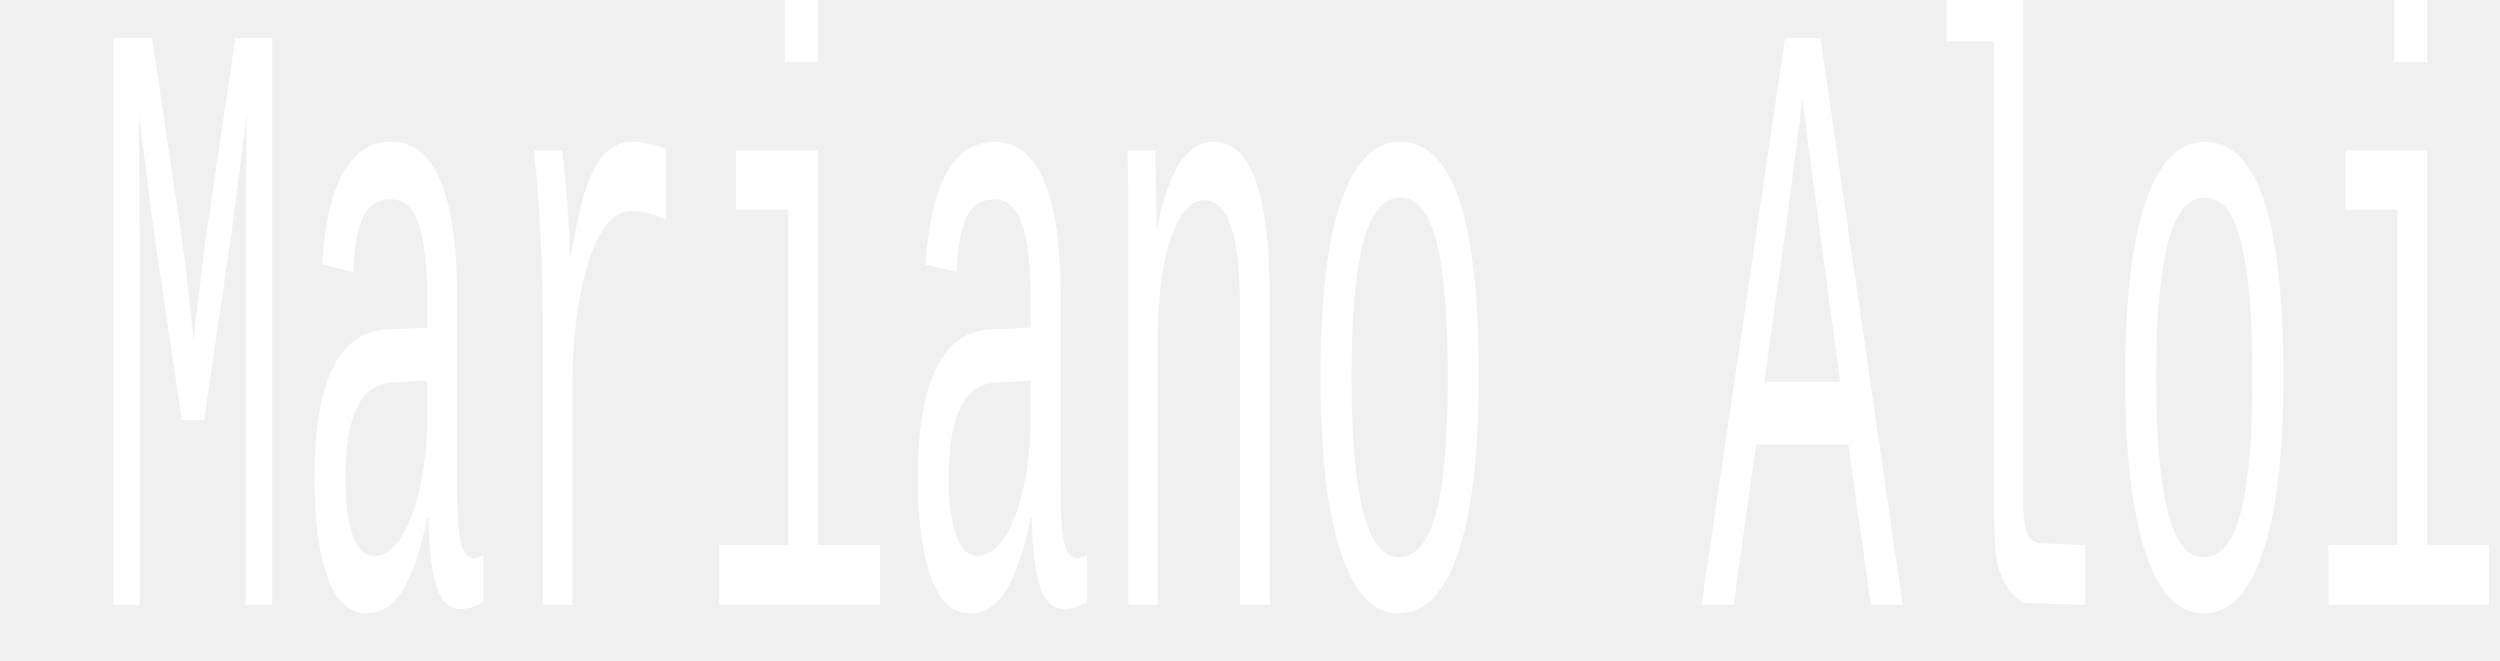
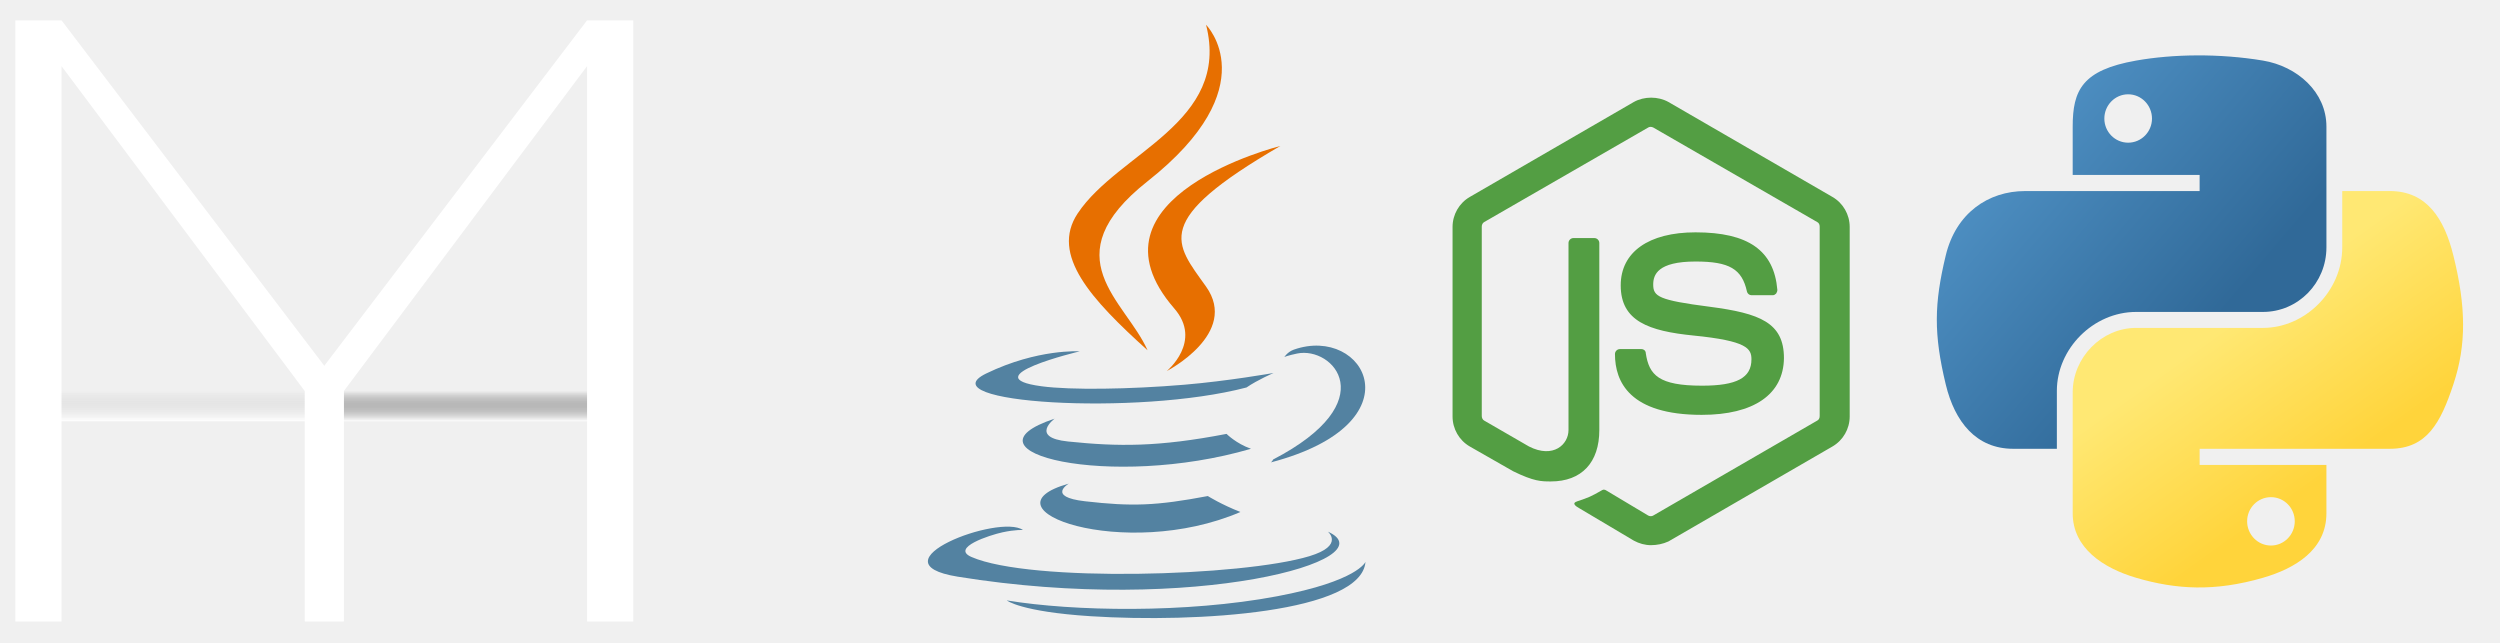
- <svg xmlns="http://www.w3.org/2000/svg" width="138.13" height="36.497" viewBox="0 0 138.13 36.497" version="1.1" id="svg1">
-   <defs id="defs1" />
-   <g id="layer1" transform="translate(-2.691776,-8.585134)">
-     <text xml:space="preserve" style="font-style:normal;font-weight:normal;font-size:29.67px;line-height:1.25;font-family:sans-serif;fill:#ffffff;fill-opacity:1;stroke:none;stroke-width:2.631;stroke-dasharray:none;stroke-opacity:1;paint-order:markers stroke fill" x="12.479" y="26.218" id="text1" transform="scale(0.62423,1.601974)">
-       <tspan id="tspan1" style="font-style:normal;font-variant:normal;font-weight:normal;font-stretch:normal;font-family:'Courier New';-inkscape-font-specification:'Courier New';fill:#ffffff;fill-opacity:1;stroke:none;stroke-width:2.631;stroke-dasharray:none;stroke-opacity:1;paint-order:markers stroke fill" x="12.479" y="26.218">Mariano Aloi</tspan>
-     </text>
+ <svg xmlns="http://www.w3.org/2000/svg" xmlns:xlink="http://www.w3.org/1999/xlink" width="140" height="36" viewBox="0 0 140 36" version="1.1" id="svg1" xml:space="preserve">
+   <defs id="defs1">
+     <linearGradient id="linearGradient21">
+       <stop style="stop-color:#010101;stop-opacity:0;" offset="0" id="stop20" />
+       <stop style="stop-color:#ffffff;stop-opacity:1;" offset="1" id="stop21" />
+     </linearGradient>
+     <linearGradient id="linearGradient13">
+       <stop style="stop-color:#bbbbbb;stop-opacity:0;" offset="0" id="stop17" />
+       <stop style="stop-color:#ffffff;stop-opacity:1;" offset="1" id="stop18" />
+     </linearGradient>
+     <linearGradient xlink:href="#linearGradient21" id="linearGradient19" gradientUnits="userSpaceOnUse" gradientTransform="matrix(0,0.1238119,-9.155417,0,1402.535,137.1599)" x1="43.617" y1="145.863" x2="93.536" y2="145.863" spreadMethod="reflect" />
+     <linearGradient xlink:href="#linearGradient13" id="linearGradient22" gradientUnits="userSpaceOnUse" gradientTransform="matrix(0,0.1238119,-9.155417,0,1402.535,137.1599)" x1="43.617" y1="145.863" x2="93.536" y2="145.863" spreadMethod="reflect" />
+     <linearGradient xlink:href="#linearGradient4689" id="linearGradient1478" gradientUnits="userSpaceOnUse" gradientTransform="matrix(0.562541,0,0,0.567972,-45.99112,14.29763)" x1="26.649" y1="20.604" x2="135.665" y2="114.398" />
+     <linearGradient id="linearGradient4689">
+       <stop style="stop-color:#5a9fd4;stop-opacity:1;" offset="0" id="stop4691" />
+       <stop style="stop-color:#306998;stop-opacity:1;" offset="1" id="stop4693" />
+     </linearGradient>
+     <linearGradient xlink:href="#linearGradient4671" id="linearGradient1475" gradientUnits="userSpaceOnUse" gradientTransform="matrix(0.562541,0,0,0.567972,-45.99112,14.29763)" x1="150.961" y1="192.352" x2="112.031" y2="137.273" />
+     <linearGradient id="linearGradient4671">
+       <stop style="stop-color:#ffd43b;stop-opacity:1;" offset="0" id="stop4673" />
+       <stop style="stop-color:#ffe873;stop-opacity:1" offset="1" id="stop4675" />
+     </linearGradient>
+   </defs>
+   <g id="layer2">
+     <g id="g20" transform="matrix(0.2756119,0,0,0.2756119,-8.629839,-17.40052)">
+       <path style="fill:url(#linearGradient19);fill-rule:evenodd;stroke:none;stroke-width:0.282px;stroke-linecap:butt;stroke-linejoin:miter;stroke-opacity:1" d="m 96.141,142.566 v 6.174 H 38.059 v -6.181 z" id="path19" transform="matrix(-1,0,0,1,194.4064,0)" />
+       <path style="fill:url(#linearGradient22);fill-rule:evenodd;stroke:none;stroke-width:0.282px;stroke-linecap:butt;stroke-linejoin:miter;stroke-opacity:1" d="m 96.141,142.566 v 6.174 H 38.059 v -6.181 z" id="path13" />
+       <path style="fill:#ffffff;fill-opacity:1;stroke:#ffffff;stroke-width:0.265px;stroke-linecap:butt;stroke-linejoin:miter;stroke-opacity:1" d="M 43.677,76.169 V 189.281 H 34.56 V 67.405 h 9.189 l 57.261,75.272 v 46.564 h -7.636 v -46.689 z" id="path12" />
+       <path style="fill:#ffffff;fill-opacity:1;stroke:#ffffff;stroke-width:0.265px;stroke-linecap:butt;stroke-linejoin:miter;stroke-opacity:1" d="M 43.677,76.169 V 189.281 H 34.56 V 67.405 h 9.189 l 57.261,75.272 v 46.564 h -7.636 v -46.689 z" id="path18" transform="matrix(-1,0,0,1,194.4064,0)" />
+     </g>
+     <path d="m 92.464,30.53 c -0.345,0 -0.668,-0.092 -0.967,-0.253 l -3.062,-1.819 c -0.46,-0.253 -0.23,-0.345 -0.092,-0.391 0.622,-0.207 0.737,-0.253 1.381,-0.622 0.069,-0.046 0.161,-0.023 0.23,0.023 l 2.348,1.404 c 0.092,0.046 0.207,0.046 0.276,0 l 9.186,-5.318 c 0.092,-0.046 0.138,-0.138 0.138,-0.253 v -10.613 c 0,-0.115 -0.046,-0.207 -0.138,-0.253 L 92.579,7.139 c -0.092,-0.046 -0.207,-0.046 -0.276,0 l -9.186,5.295 c -0.092,0.046 -0.138,0.161 -0.138,0.253 v 10.614 c 0,0.092 0.046,0.207 0.138,0.253 l 2.509,1.45 c 1.358,0.691 2.21,-0.115 2.21,-0.921 v -10.475 c 0,-0.138 0.115,-0.276 0.276,-0.276 h 1.174 c 0.138,0 0.276,0.115 0.276,0.276 v 10.475 c 0,1.819 -0.99,2.878 -2.717,2.878 -0.53,0 -0.944,0 -2.118,-0.576 l -2.417,-1.381 c -0.599,-0.345 -0.967,-0.99 -0.967,-1.681 v -10.614 c 0,-0.691 0.368,-1.335 0.967,-1.681 l 9.186,-5.318 c 0.576,-0.322 1.358,-0.322 1.934,0 l 9.186,5.318 c 0.599,0.345 0.967,0.99 0.967,1.681 v 10.614 c 0,0.691 -0.368,1.335 -0.967,1.681 l -9.186,5.318 c -0.299,0.138 -0.645,0.207 -0.967,0.207 z m 2.832,-7.298 c -4.029,0 -4.858,-1.842 -4.858,-3.407 0,-0.138 0.115,-0.276 0.276,-0.276 h 1.197 c 0.138,0 0.253,0.092 0.253,0.23 0.184,1.22 0.714,1.819 3.154,1.819 1.934,0 2.763,-0.437 2.763,-1.473 0,-0.599 -0.23,-1.036 -3.246,-1.335 -2.509,-0.253 -4.075,-0.806 -4.075,-2.809 0,-1.865 1.566,-2.97 4.19,-2.97 2.947,0 4.397,1.013 4.582,3.223 0,0.069 -0.023,0.138 -0.069,0.207 -0.046,0.046 -0.115,0.092 -0.184,0.092 h -1.197 c -0.115,0 -0.23,-0.092 -0.253,-0.207 -0.276,-1.266 -0.99,-1.681 -2.878,-1.681 -2.118,0 -2.371,0.737 -2.371,1.289 0,0.668 0.299,0.875 3.154,1.243 2.832,0.368 4.167,0.898 4.167,2.878 -0.023,2.026 -1.681,3.177 -4.605,3.177 z" fill="#539e43" id="path1" style="stroke-width:0.087" />
+     <g id="g24" transform="matrix(0.2651218,0,0,0.2651218,116.6801,-3.791558)">
+       <path style="fill:url(#linearGradient1478);fill-opacity:1" d="m 23.919,26.001 c -4.584,0.021 -8.961,0.412 -12.812,1.094 -11.346,2.005 -13.406,6.2 -13.406,13.938 v 10.219 h 26.812 v 3.406 h -26.812 -10.062 c -7.792,0 -14.616,4.684 -16.75,13.594 -2.462,10.213 -2.571,16.586 0,27.25 1.906,7.938 6.458,13.594 14.25,13.594 h 9.219 V 96.845 c 0,-8.85 7.657,-16.656 16.75,-16.656 h 26.781 c 7.455,0 13.406,-6.138 13.406,-13.625 v -25.531 c 0,-7.266 -6.13,-12.725 -13.406,-13.938 -4.606,-0.767 -9.385,-1.115 -13.969,-1.094 z m -14.5,8.219 c 2.77,0 5.031,2.299 5.031,5.125 -2e-6,2.816 -2.262,5.094 -5.031,5.094 -2.779,-1e-6 -5.031,-2.277 -5.031,-5.094 -1e-6,-2.826 2.252,-5.125 5.031,-5.125 z" id="path1948" />
+       <path style="fill:url(#linearGradient1475);fill-opacity:1" d="m 54.638,54.657 v 11.906 c 0,9.231 -7.826,17 -16.75,17 h -26.781 c -7.336,0 -13.406,6.278 -13.406,13.625 v 25.531 c 0,7.266 6.319,11.54 13.406,13.625 8.487,2.496 16.626,2.947 26.781,0 6.75,-1.954 13.406,-5.888 13.406,-13.625 v -10.219 h -26.781 v -3.406 h 26.781 13.406 c 7.792,0 10.696,-5.435 13.406,-13.594 2.799,-8.399 2.68,-16.476 0,-27.25 -1.926,-7.757 -5.604,-13.594 -13.406,-13.594 z m -15.062,64.656 c 2.779,0 5.031,2.277 5.031,5.094 -2e-6,2.826 -2.252,5.125 -5.031,5.125 -2.77,0 -5.031,-2.299 -5.031,-5.125 2e-6,-2.816 2.262,-5.094 5.031,-5.094 z" id="path1950" />
+     </g>
+     <g id="g25" transform="matrix(0.09619893,0,0,0.09619893,51.91248,1.35177)">
+       <path d="m 82.554,267.473 c 0,0 -13.198,7.675 9.393,10.272 27.369,3.122 41.356,2.675 71.517,-3.034 0,0 7.93,4.972 19.003,9.279 -67.611,28.977 -153.019,-1.679 -99.913,-16.517 m -8.262,-37.814 c 0,0 -14.803,10.958 7.805,13.296 29.236,3.016 52.324,3.263 92.276,-4.43 0,0 5.526,5.602 14.215,8.666 -81.747,23.904 -172.798,1.885 -114.296,-17.532" fill="#5382a1" id="path1-6" />
+       <path d="m 143.942,165.515 c 16.66,19.18 -4.377,36.44 -4.377,36.44 0,0 42.301,-21.837 22.874,-49.183 -18.144,-25.5 -32.059,-38.172 43.268,-81.858 0,0 -118.238,29.53 -61.765,94.6" fill="#e76f00" id="path2" />
+       <path d="m 233.364,295.442 c 0,0 9.767,8.047 -10.757,14.273 -39.026,11.823 -162.432,15.393 -196.714,0.471 -12.323,-5.36 10.787,-12.8 18.056,-14.362 7.581,-1.644 11.914,-1.337 11.914,-1.337 -13.705,-9.655 -88.583,18.957 -38.034,27.15 137.853,22.356 251.292,-10.066 215.535,-26.195 M 88.9,190.48 c 0,0 -62.771,14.91 -22.228,20.323 17.118,2.292 51.243,1.774 83.03,-0.89 25.978,-2.19 52.063,-6.85 52.063,-6.85 0,0 -9.16,3.923 -15.787,8.448 -63.744,16.765 -186.886,8.966 -151.435,-8.183 29.981,-14.492 54.358,-12.848 54.358,-12.848 m 112.605,62.942 c 64.8,-33.672 34.839,-66.03 13.927,-61.67 -5.126,1.066 -7.411,1.99 -7.411,1.99 0,0 1.903,-2.98 5.537,-4.27 41.37,-14.545 73.187,42.897 -13.355,65.647 0,0.001 1.003,-0.895 1.302,-1.697" fill="#5382a1" id="path3" />
+       <path d="m 162.439,0.371 c 0,0 35.887,35.9 -34.037,91.101 -56.071,44.282 -12.786,69.53 -0.023,98.377 -32.73,-29.53 -56.75,-55.526 -40.635,-79.72 C 111.395,74.612 176.918,57.393 162.439,0.37" fill="#e76f00" id="path4" />
+       <path d="m 95.268,344.665 c 62.199,3.982 157.712,-2.209 159.974,-31.64 0,0 -4.348,11.158 -51.404,20.018 -53.088,9.99 -118.564,8.824 -157.399,2.421 10e-4,0 7.95,6.58 48.83,9.201" fill="#5382a1" id="path5" />
+     </g>
  </g>
</svg>
